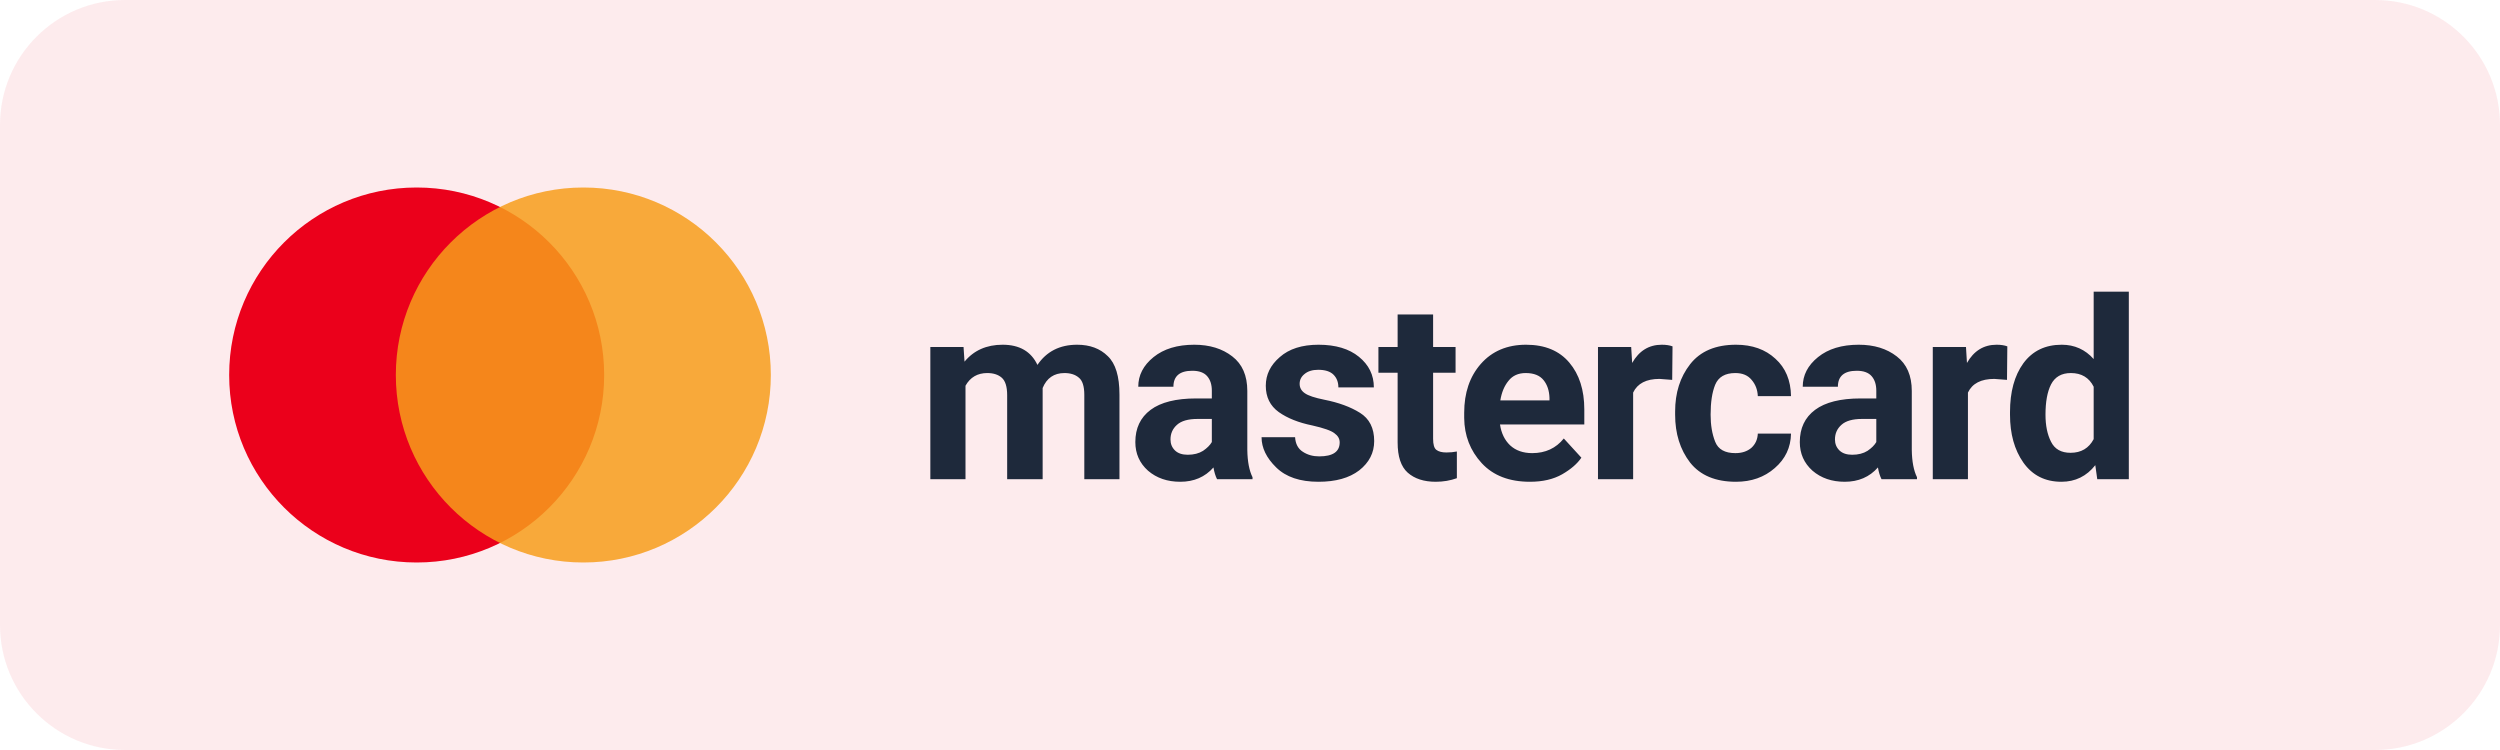
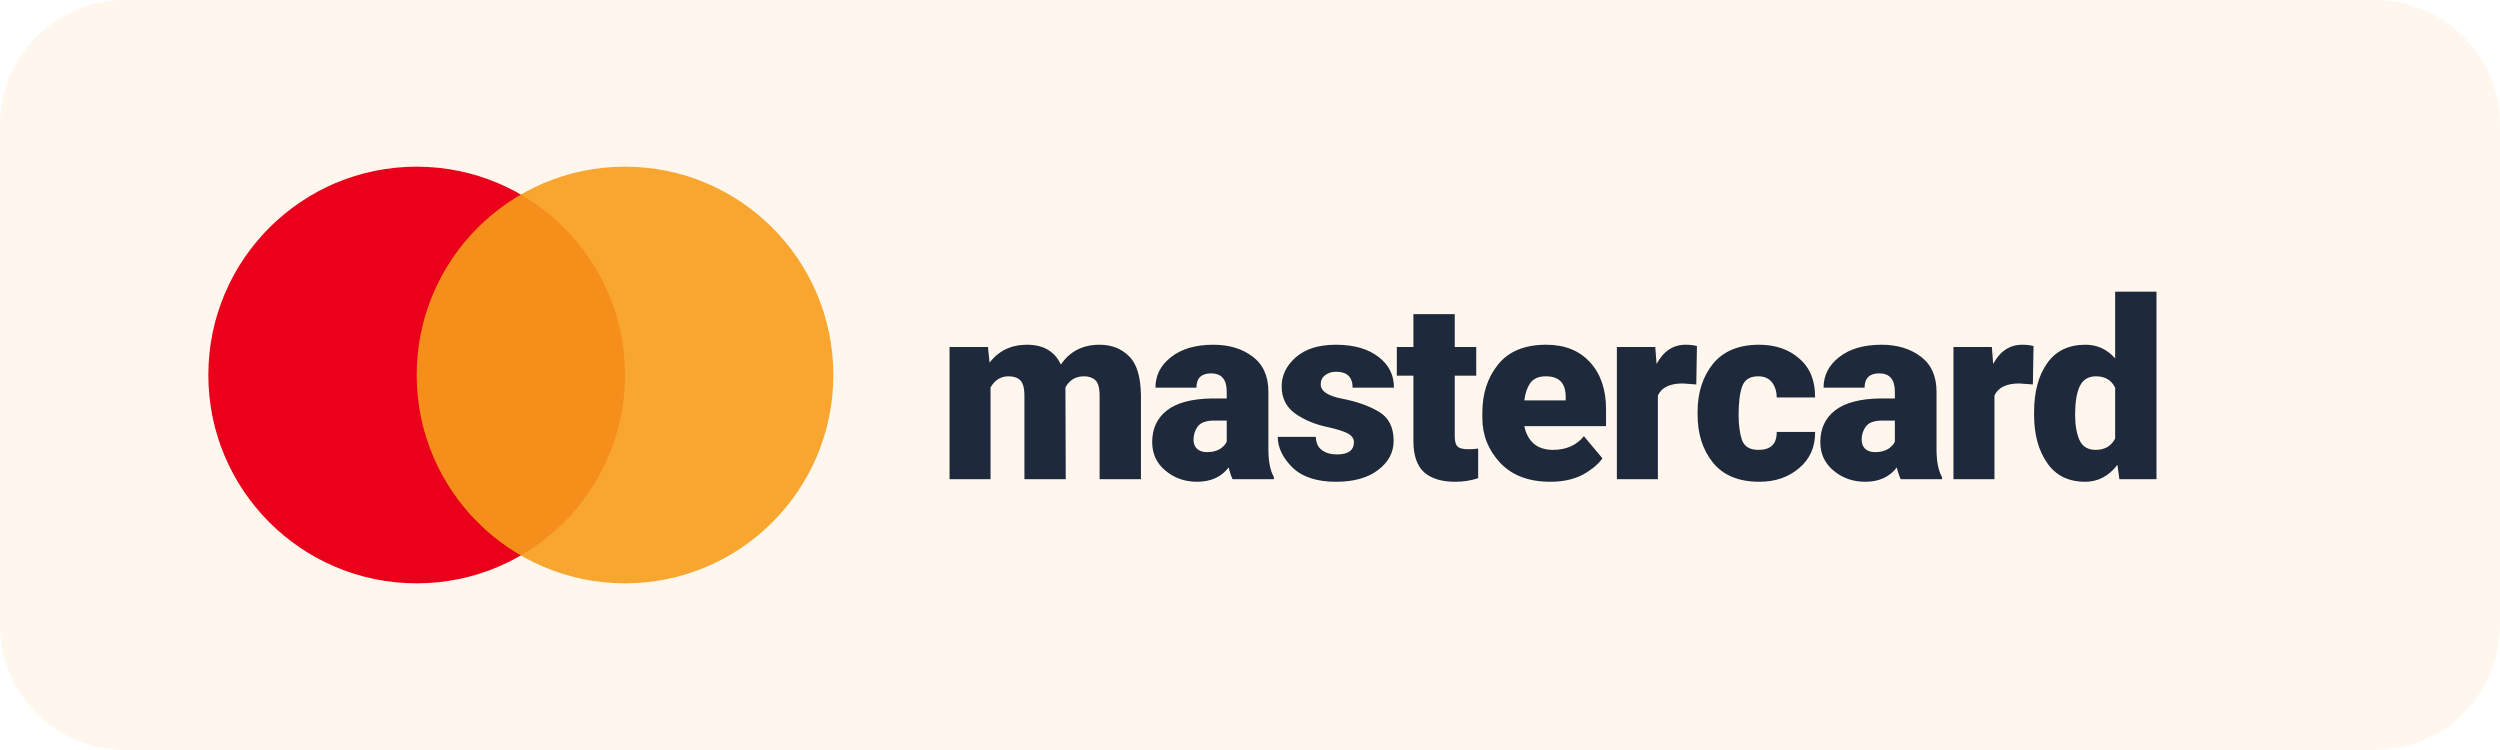
- <svg xmlns="http://www.w3.org/2000/svg" viewBox="0 0 120 36" fill="none">
-   <rect width="120" height="36" rx="6" fill="#EB001B" fill-opacity="0.08" />
-   <circle cx="20" cy="18" r="9" fill="#EB001B" />
-   <circle cx="28" cy="18" r="9" fill="#F79E1B" fill-opacity="0.85" />
-   <text x="44" y="23" font-family="-apple-system, BlinkMacSystemFont, 'Segoe UI', Roboto, sans-serif" font-size="12" font-weight="700" fill="#1E293B" letter-spacing="-0.3">mastercard</text>
+ <svg xmlns="http://www.w3.org/2000/svg" width="120" height="36" viewBox="0 0 120 36" fill="none">
+   <rect width="120" height="36" rx="6" fill="#FFF7ED" />
+   <circle cx="20" cy="18" r="10" fill="#EB001B" />
+   <circle cx="30" cy="18" r="10" fill="#F79E1B" fill-opacity="0.9" />
+   <text x="45" y="23" font-family="'Segoe UI', -apple-system, Roboto, sans-serif" font-size="12" font-weight="800" fill="#1E293B" letter-spacing="-0.3">mastercard</text>
</svg>
